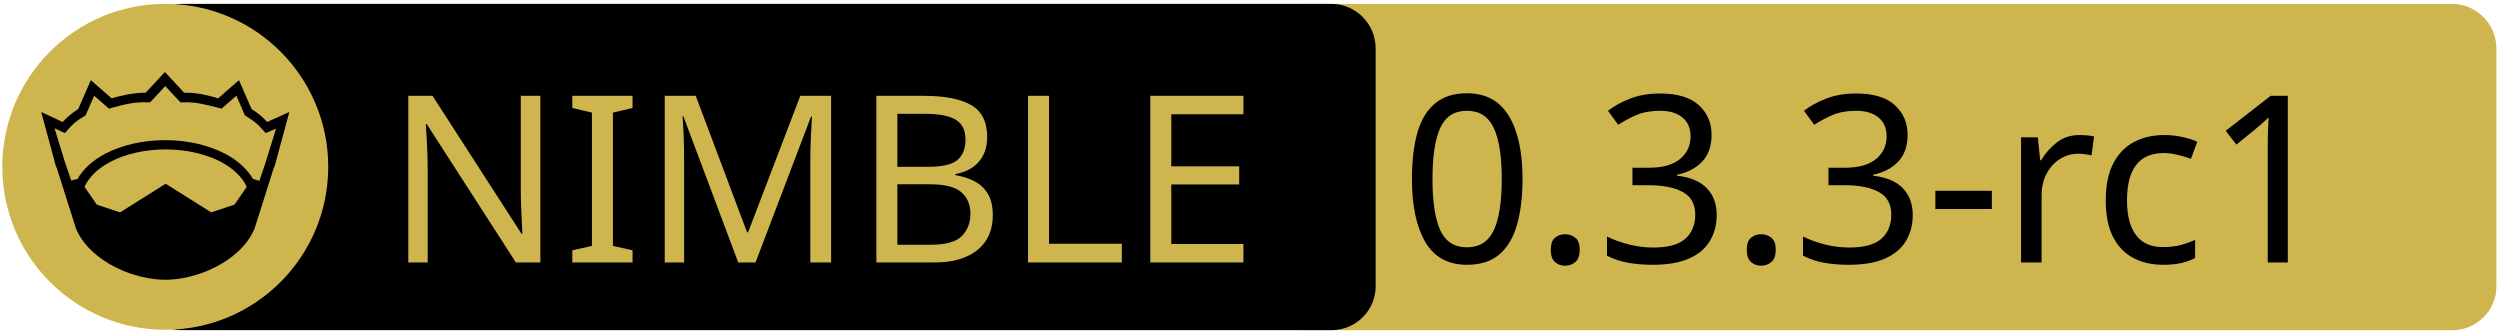
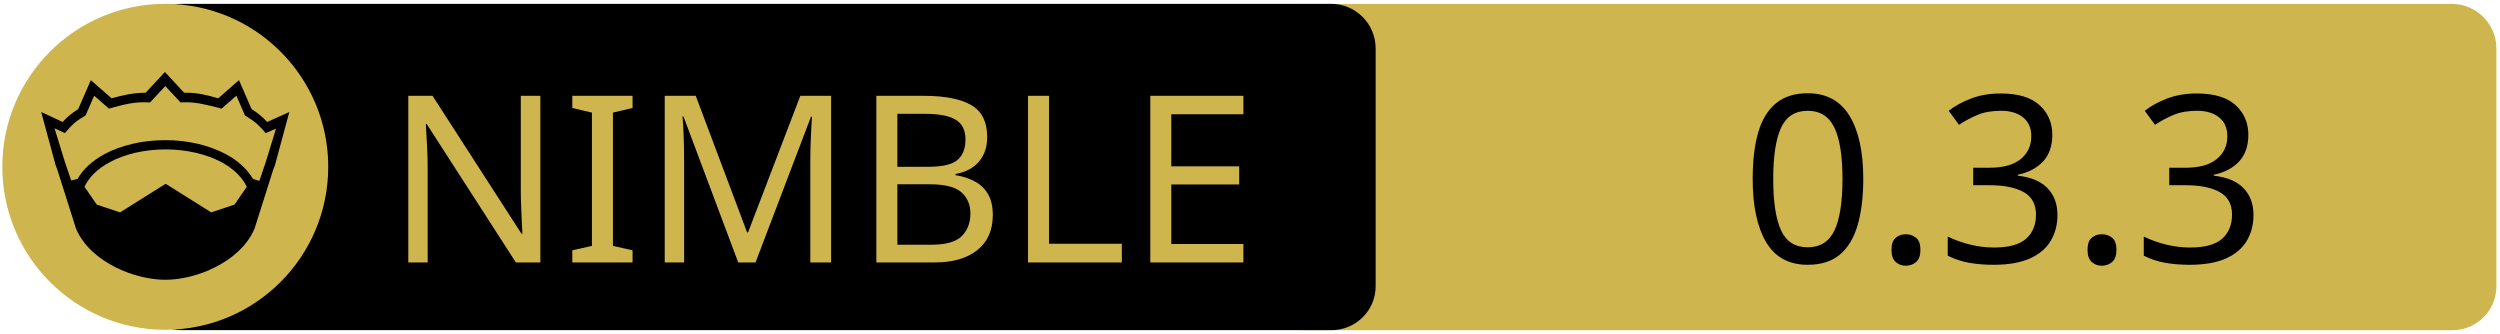
<svg xmlns="http://www.w3.org/2000/svg" xmlns:xlink="http://www.w3.org/1999/xlink" width="675" height="90" xml:space="preserve" version="1.1">
  <a xlink:href="https://github.com/nim-windowing/nayland">
    <g>
      <path fill="#CEB54D" id="svg_15" d="m662.123,89.159l-310.5,0c-6.6,0 -12,-5.4 -12,-12l0,-64.1c0,-6.6 5.4,-12 12,-12l310.4,0c6.6,0 12,5.4 12,12l0,64.1c0.1,6.6 -5.3,12 -11.9,12z" />
      <path id="svg_1" d="m359.524,89.139l-310.5,0c-6.6,0 -12,-5.4 -12,-12l0,-64.1c0,-6.6 5.4,-12 12,-12l310.4,0c6.6,0 12,5.4 12,12l0,64.1c0.1,6.6 -5.3,12 -11.9,12z" />
      <rect id="svg_2" fill="none" height="45.9" width="315.3" class="st0" y="24.539" x="60.224" />
      <circle id="svg_4" fill="#CEB54D" r="44" cy="45.039" cx="44.624" class="st1" />
      <g id="XMLID_4_">
        <path id="svg_5" d="m78.124,30.239l-3.9,14.4l-0.4,1l-5.1,16.1c0,0 0,0 0,0c-2,4.7 -6.1,8.1 -10.6,10.4c-4.5,2.3 -9.5,3.4 -13.5,3.4c-4,0 -8.9,-1.1 -13.5,-3.4c-4.5,-2.3 -8.6,-5.7 -10.6,-10.4c0,0 0,0 0,0l-5.1,-16.1l-0.4,-1l-3.9,-14.4l5.8,2.7c0.9,-1 2,-2.1 4.2,-3.5l3.4,-7.8l5.6,4.9c2.9,-0.8 5.8,-1.5 9.2,-1.5l5.2,-5.6l5.2,5.6c3.4,-0.1 6.4,0.7 9.2,1.5l5.6,-4.9l3.4,7.8c2.2,1.4 3.3,2.5 4.2,3.5l6,-2.7z" />
        <g id="XMLID_6_">
          <g id="svg_6">
            <path id="svg_7" fill="#CEB54D" d="m66.624,50.439l-3.3,4.8l-6.3,2.1l-12.1,-7.6c-0.1,-0.1 -0.3,-0.1 -0.4,0l-12.1,7.6l-6.3,-2.1l-3.3,-4.8c1.2,-2.6 3.5,-4.9 6.9,-6.7c3.9,-2.1 9.2,-3.4 15,-3.4c5.7,0 11,1.3 15,3.4c3.3,1.8 5.7,4.1 6.9,6.7z" class="st1" />
          </g>
          <g id="svg_8" />
        </g>
        <g id="XMLID_5_">
          <g id="svg_9">
            <path id="svg_10" fill="#CEB54D" d="m74.524,34.739l-2.8,9.1l-1.7,5l-1.6,-0.5c0,0 -0.1,0 -0.1,0c-1.6,-2.7 -4.2,-5.1 -7.5,-6.8c-4.4,-2.3 -10,-3.7 -16.2,-3.7c-6.2,0 -11.9,1.4 -16.3,3.7c-3.3,1.8 -5.9,4.1 -7.4,6.8c0,0 -0.1,0 -0.1,0l-1.6,0.4l-1.7,-5l-2.8,-9.1l2.8,1.3l0.6,-0.7c1.2,-1.3 1.8,-2.2 4.7,-3.9l0.3,-0.2l2.3,-5.3l4,3.5l0.7,-0.2c3.2,-0.9 6.3,-1.7 9.8,-1.5l0.6,0l4.1,-4.4l4.1,4.4l0.6,0c3.5,-0.2 6.5,0.7 9.8,1.5l0.7,0.2l4,-3.5l2.3,5.3l0.3,0.2c2.9,1.8 3.5,2.6 4.7,3.9l0.6,0.7l2.8,-1.2z" class="st1" />
          </g>
          <g id="svg_11" />
        </g>
      </g>
      <text x="-442" y="-350.021" id="svg_16" font-size="63px" font-family="'PT Sans Caption', 'Tahoma', 'Helvetica Neue Medium', 'PT Sans', sans-serif" fill="#CEB54D" class="st1 st2 st3" transform="matrix(1 0 0 1 546.13 420.879)">NIMBLE</text>
-       <text x="-168.0" y="-350.012" id="svg_17" font-size="63.012px" font-family="'PT Sans Caption', 'Tahoma', 'Helvetica Neue Medium', 'PT Sans', sans-serif" fill="#000000" class="st1 st2 st3" transform="matrix(1 0 0 1 546.13 420.879)">0.3.3-rc1</text>
+       <text x="-76.0" y="-350.012" id="svg_17" font-size="63.012px" font-family="'PT Sans Caption', 'Tahoma', 'Helvetica Neue Medium', 'PT Sans', sans-serif" fill="#000000" class="st1 st2 st3" transform="matrix(1 0 0 1 546.13 420.879)">0.3.3</text>
    </g>
  </a>
</svg>
